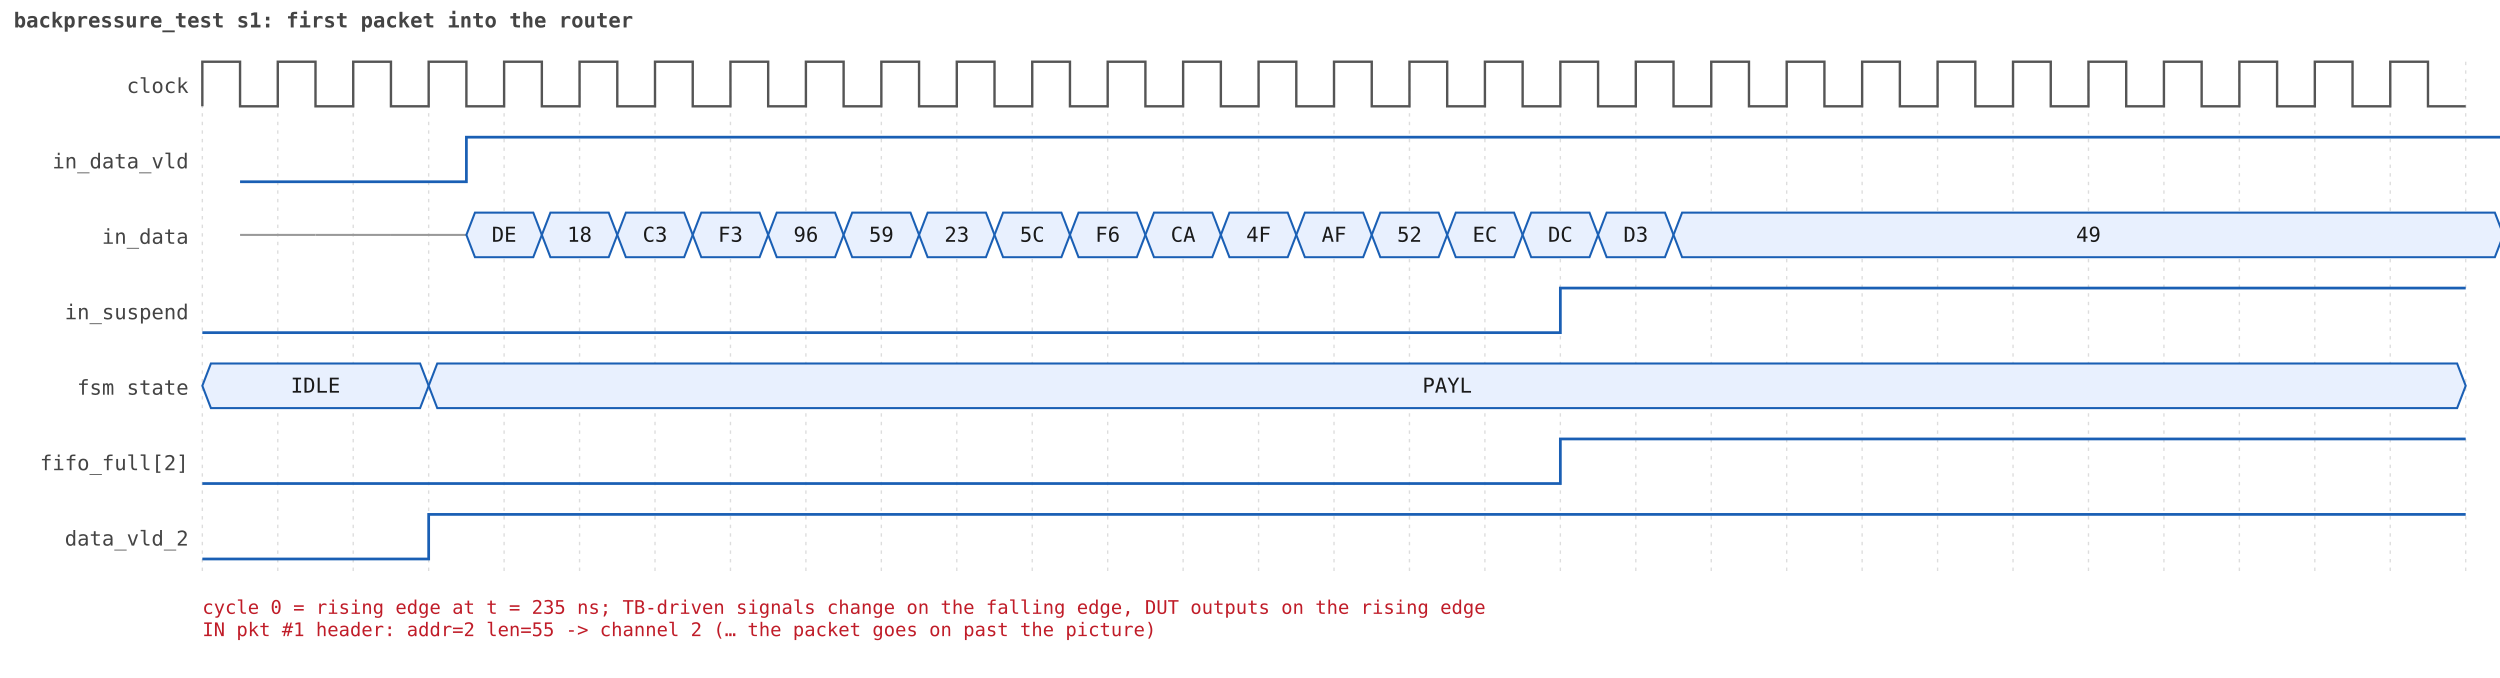
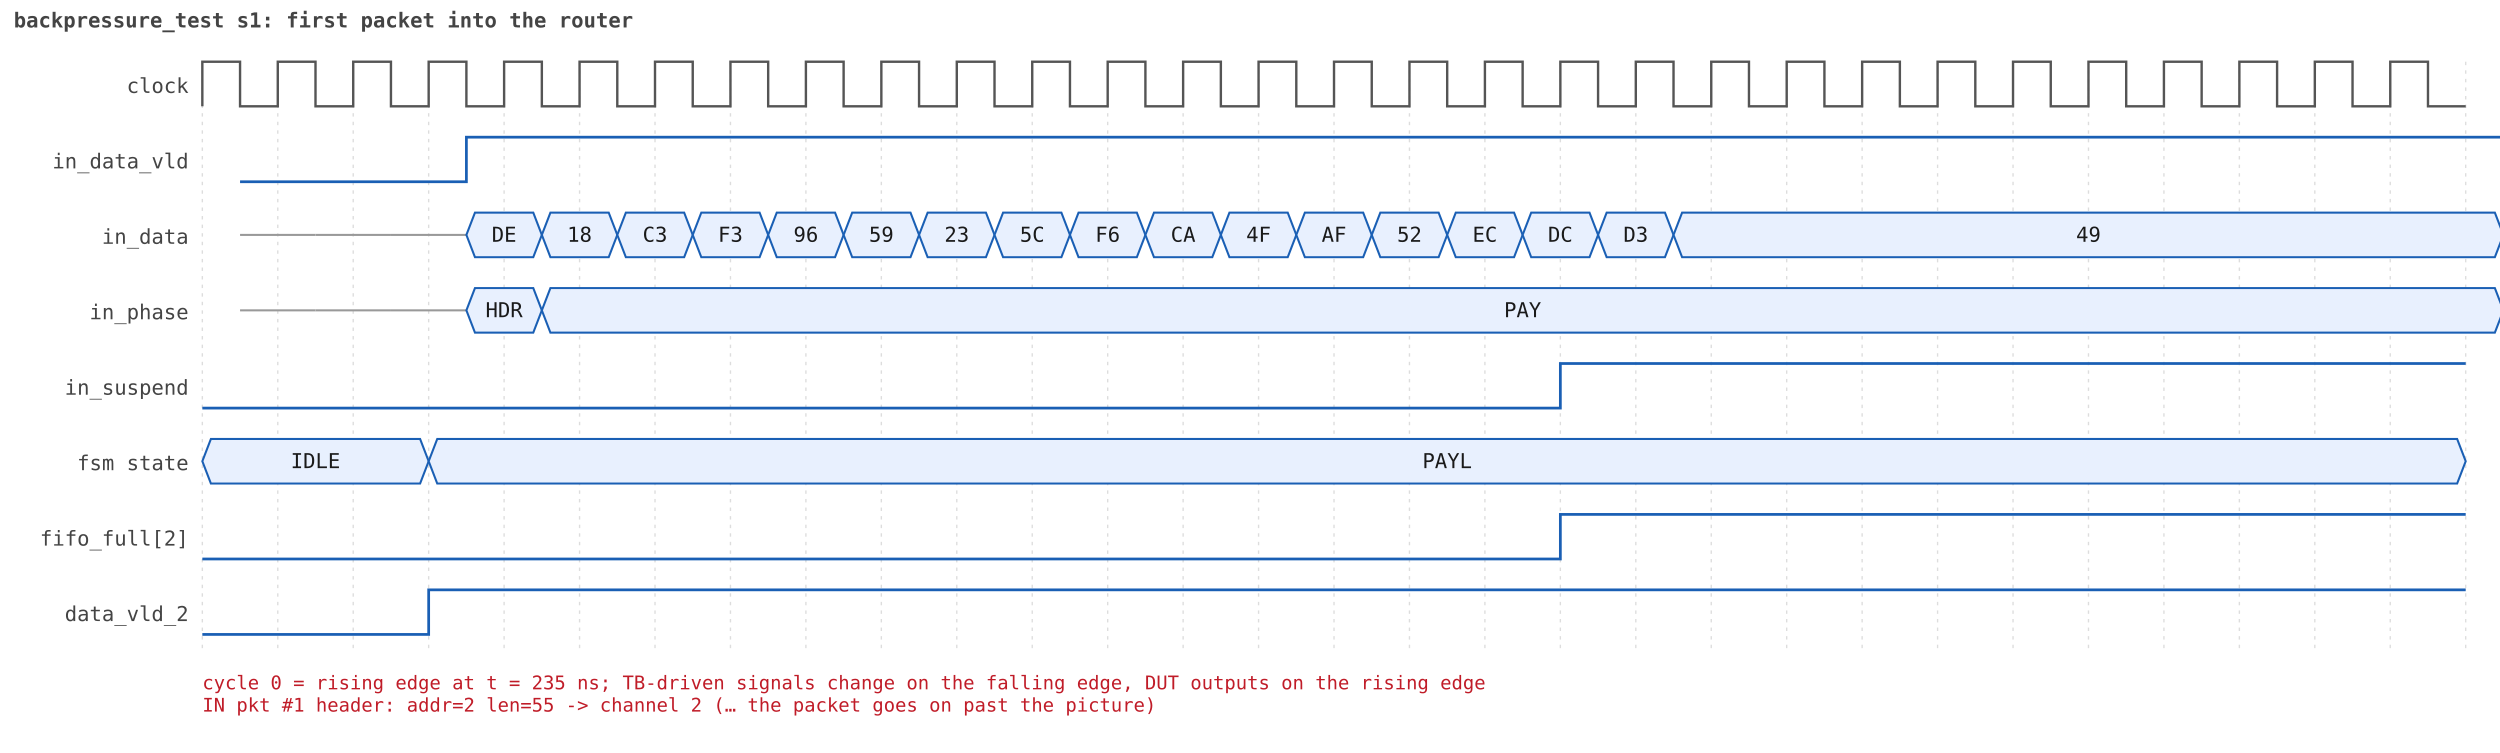
- <svg xmlns="http://www.w3.org/2000/svg" width="1458" height="395" viewBox="0 0 1458 395" font-family="monospace" font-size="12">
+ <svg xmlns="http://www.w3.org/2000/svg" width="1458" height="439" viewBox="0 0 1458 439" font-family="monospace" font-size="12">
  <style>.lbl{fill:#444}.sig{fill:none;stroke:#1a5fb4;stroke-width:1.6}.clk{fill:none;stroke:#555;stroke-width:1.4}.bus{fill:#e8f0fe;stroke:#1a5fb4;stroke-width:1.2}.idle{stroke:#999;stroke-width:1.2;stroke-dasharray:0}.z{stroke:#999;stroke-dasharray:3 3}.txt{fill:#1a1a1a;text-anchor:middle}.grid{stroke:#ddd;stroke-width:0.8;stroke-dasharray:2 3}.note{fill:#c01c28;font-size:11px}@media (prefers-color-scheme: dark){.lbl{fill:#ccc}.clk{stroke:#aaa}.txt{fill:#eee}.bus{fill:#1e2a44}.grid{stroke:#444}}</style>
  <text class="lbl" x="8" y="16" font-weight="bold">backpressure_test s1: first packet into the router</text>
-   <line class="grid" x1="118" y1="36" x2="118" y2="334" />
-   <line class="grid" x1="162" y1="36" x2="162" y2="334" />
-   <line class="grid" x1="206" y1="36" x2="206" y2="334" />
-   <line class="grid" x1="250" y1="36" x2="250" y2="334" />
-   <line class="grid" x1="294" y1="36" x2="294" y2="334" />
-   <line class="grid" x1="338" y1="36" x2="338" y2="334" />
-   <line class="grid" x1="382" y1="36" x2="382" y2="334" />
-   <line class="grid" x1="426" y1="36" x2="426" y2="334" />
-   <line class="grid" x1="470" y1="36" x2="470" y2="334" />
-   <line class="grid" x1="514" y1="36" x2="514" y2="334" />
-   <line class="grid" x1="558" y1="36" x2="558" y2="334" />
-   <line class="grid" x1="602" y1="36" x2="602" y2="334" />
-   <line class="grid" x1="646" y1="36" x2="646" y2="334" />
-   <line class="grid" x1="690" y1="36" x2="690" y2="334" />
-   <line class="grid" x1="734" y1="36" x2="734" y2="334" />
-   <line class="grid" x1="778" y1="36" x2="778" y2="334" />
-   <line class="grid" x1="822" y1="36" x2="822" y2="334" />
-   <line class="grid" x1="866" y1="36" x2="866" y2="334" />
-   <line class="grid" x1="910" y1="36" x2="910" y2="334" />
-   <line class="grid" x1="954" y1="36" x2="954" y2="334" />
-   <line class="grid" x1="998" y1="36" x2="998" y2="334" />
-   <line class="grid" x1="1042" y1="36" x2="1042" y2="334" />
-   <line class="grid" x1="1086" y1="36" x2="1086" y2="334" />
-   <line class="grid" x1="1130" y1="36" x2="1130" y2="334" />
-   <line class="grid" x1="1174" y1="36" x2="1174" y2="334" />
-   <line class="grid" x1="1218" y1="36" x2="1218" y2="334" />
-   <line class="grid" x1="1262" y1="36" x2="1262" y2="334" />
-   <line class="grid" x1="1306" y1="36" x2="1306" y2="334" />
-   <line class="grid" x1="1350" y1="36" x2="1350" y2="334" />
-   <line class="grid" x1="1394" y1="36" x2="1394" y2="334" />
-   <line class="grid" x1="1438" y1="36" x2="1438" y2="334" />
+   <line class="grid" x1="118" y1="36" x2="118" y2="378" />
+   <line class="grid" x1="162" y1="36" x2="162" y2="378" />
+   <line class="grid" x1="206" y1="36" x2="206" y2="378" />
+   <line class="grid" x1="250" y1="36" x2="250" y2="378" />
+   <line class="grid" x1="294" y1="36" x2="294" y2="378" />
+   <line class="grid" x1="338" y1="36" x2="338" y2="378" />
+   <line class="grid" x1="382" y1="36" x2="382" y2="378" />
+   <line class="grid" x1="426" y1="36" x2="426" y2="378" />
+   <line class="grid" x1="470" y1="36" x2="470" y2="378" />
+   <line class="grid" x1="514" y1="36" x2="514" y2="378" />
+   <line class="grid" x1="558" y1="36" x2="558" y2="378" />
+   <line class="grid" x1="602" y1="36" x2="602" y2="378" />
+   <line class="grid" x1="646" y1="36" x2="646" y2="378" />
+   <line class="grid" x1="690" y1="36" x2="690" y2="378" />
+   <line class="grid" x1="734" y1="36" x2="734" y2="378" />
+   <line class="grid" x1="778" y1="36" x2="778" y2="378" />
+   <line class="grid" x1="822" y1="36" x2="822" y2="378" />
+   <line class="grid" x1="866" y1="36" x2="866" y2="378" />
+   <line class="grid" x1="910" y1="36" x2="910" y2="378" />
+   <line class="grid" x1="954" y1="36" x2="954" y2="378" />
+   <line class="grid" x1="998" y1="36" x2="998" y2="378" />
+   <line class="grid" x1="1042" y1="36" x2="1042" y2="378" />
+   <line class="grid" x1="1086" y1="36" x2="1086" y2="378" />
+   <line class="grid" x1="1130" y1="36" x2="1130" y2="378" />
+   <line class="grid" x1="1174" y1="36" x2="1174" y2="378" />
+   <line class="grid" x1="1218" y1="36" x2="1218" y2="378" />
+   <line class="grid" x1="1262" y1="36" x2="1262" y2="378" />
+   <line class="grid" x1="1306" y1="36" x2="1306" y2="378" />
+   <line class="grid" x1="1350" y1="36" x2="1350" y2="378" />
+   <line class="grid" x1="1394" y1="36" x2="1394" y2="378" />
+   <line class="grid" x1="1438" y1="36" x2="1438" y2="378" />
  <text class="lbl" x="110" y="54.2" text-anchor="end">clock</text>
  <path class="clk" d="M118,62 L118,36 L140.0,36 L140.0,62 L162,62 L162,62 L162,36 L184.0,36 L184.0,62 L206,62 L206,62 L206,36 L228.0,36 L228.0,62 L250,62 L250,62 L250,36 L272.0,36 L272.0,62 L294,62 L294,62 L294,36 L316.0,36 L316.0,62 L338,62 L338,62 L338,36 L360.0,36 L360.0,62 L382,62 L382,62 L382,36 L404.0,36 L404.0,62 L426,62 L426,62 L426,36 L448.0,36 L448.0,62 L470,62 L470,62 L470,36 L492.0,36 L492.0,62 L514,62 L514,62 L514,36 L536.0,36 L536.0,62 L558,62 L558,62 L558,36 L580.0,36 L580.0,62 L602,62 L602,62 L602,36 L624.0,36 L624.0,62 L646,62 L646,62 L646,36 L668.0,36 L668.0,62 L690,62 L690,62 L690,36 L712.0,36 L712.0,62 L734,62 L734,62 L734,36 L756.0,36 L756.0,62 L778,62 L778,62 L778,36 L800.0,36 L800.0,62 L822,62 L822,62 L822,36 L844.0,36 L844.0,62 L866,62 L866,62 L866,36 L888.0,36 L888.0,62 L910,62 L910,62 L910,36 L932.0,36 L932.0,62 L954,62 L954,62 L954,36 L976.0,36 L976.0,62 L998,62 L998,62 L998,36 L1020.0,36 L1020.0,62 L1042,62 L1042,62 L1042,36 L1064.0,36 L1064.0,62 L1086,62 L1086,62 L1086,36 L1108.0,36 L1108.0,62 L1130,62 L1130,62 L1130,36 L1152.0,36 L1152.0,62 L1174,62 L1174,62 L1174,36 L1196.0,36 L1196.0,62 L1218,62 L1218,62 L1218,36 L1240.0,36 L1240.0,62 L1262,62 L1262,62 L1262,36 L1284.0,36 L1284.0,62 L1306,62 L1306,62 L1306,36 L1328.0,36 L1328.0,62 L1350,62 L1350,62 L1350,36 L1372.0,36 L1372.0,62 L1394,62 L1394,62 L1394,36 L1416.0,36 L1416.0,62 L1438,62" />
  <text class="lbl" x="110" y="98.2" text-anchor="end">in_data_vld</text>
  <path class="sig" d="M140.0,106 L184.0,106 L184.0,106 L228.0,106 L228.0,106 L272.0,106 L272.0,106 L272.0,80 L316.0,80 L316.0,80 L360.0,80 L360.0,80 L404.0,80 L404.0,80 L448.0,80 L448.0,80 L492.0,80 L492.0,80 L536.0,80 L536.0,80 L580.0,80 L580.0,80 L624.0,80 L624.0,80 L668.0,80 L668.0,80 L712.0,80 L712.0,80 L756.0,80 L756.0,80 L800.0,80 L800.0,80 L844.0,80 L844.0,80 L888.0,80 L888.0,80 L932.0,80 L932.0,80 L976.0,80 L976.0,80 L1020.0,80 L1020.0,80 L1064.0,80 L1064.0,80 L1108.0,80 L1108.0,80 L1152.0,80 L1152.0,80 L1196.0,80 L1196.0,80 L1240.0,80 L1240.0,80 L1284.0,80 L1284.0,80 L1328.0,80 L1328.0,80 L1372.0,80 L1372.0,80 L1416.0,80 L1416.0,80 L1460.0,80" />
  <text class="lbl" x="110" y="142.2" text-anchor="end">in_data</text>
  <line class="idle" x1="140.0" y1="137.0" x2="184.0" y2="137.0" />
  <line class="idle" x1="184.0" y1="137.0" x2="228.0" y2="137.0" />
  <line class="idle" x1="228.0" y1="137.0" x2="272.0" y2="137.0" />
  <path class="bus" d="M272.0,137.0 L277.0,124 L311.0,124 L316.0,137.0 L311.0,150 L277.0,150 Z" />
  <text class="txt" x="294.0" y="141.0">DE</text>
  <path class="bus" d="M316.0,137.0 L321.0,124 L355.0,124 L360.0,137.0 L355.0,150 L321.0,150 Z" />
  <text class="txt" x="338.0" y="141.0">18</text>
  <path class="bus" d="M360.0,137.0 L365.0,124 L399.0,124 L404.0,137.0 L399.0,150 L365.0,150 Z" />
  <text class="txt" x="382.0" y="141.0">C3</text>
  <path class="bus" d="M404.0,137.0 L409.0,124 L443.0,124 L448.0,137.0 L443.0,150 L409.0,150 Z" />
  <text class="txt" x="426.0" y="141.0">F3</text>
  <path class="bus" d="M448.0,137.0 L453.0,124 L487.0,124 L492.0,137.0 L487.0,150 L453.0,150 Z" />
  <text class="txt" x="470.0" y="141.0">96</text>
  <path class="bus" d="M492.0,137.0 L497.0,124 L531.0,124 L536.0,137.0 L531.0,150 L497.0,150 Z" />
  <text class="txt" x="514.0" y="141.0">59</text>
  <path class="bus" d="M536.0,137.0 L541.0,124 L575.0,124 L580.0,137.0 L575.0,150 L541.0,150 Z" />
  <text class="txt" x="558.0" y="141.0">23</text>
  <path class="bus" d="M580.0,137.0 L585.0,124 L619.0,124 L624.0,137.0 L619.0,150 L585.0,150 Z" />
  <text class="txt" x="602.0" y="141.0">5C</text>
  <path class="bus" d="M624.0,137.0 L629.0,124 L663.0,124 L668.0,137.0 L663.0,150 L629.0,150 Z" />
  <text class="txt" x="646.0" y="141.0">F6</text>
  <path class="bus" d="M668.0,137.0 L673.0,124 L707.0,124 L712.0,137.0 L707.0,150 L673.0,150 Z" />
  <text class="txt" x="690.0" y="141.0">CA</text>
  <path class="bus" d="M712.0,137.0 L717.0,124 L751.0,124 L756.0,137.0 L751.0,150 L717.0,150 Z" />
  <text class="txt" x="734.0" y="141.0">4F</text>
  <path class="bus" d="M756.0,137.0 L761.0,124 L795.0,124 L800.0,137.0 L795.0,150 L761.0,150 Z" />
  <text class="txt" x="778.0" y="141.0">AF</text>
  <path class="bus" d="M800.0,137.0 L805.0,124 L839.0,124 L844.0,137.0 L839.0,150 L805.0,150 Z" />
  <text class="txt" x="822.0" y="141.0">52</text>
  <path class="bus" d="M844.0,137.0 L849.0,124 L883.0,124 L888.0,137.0 L883.0,150 L849.0,150 Z" />
  <text class="txt" x="866.0" y="141.0">EC</text>
  <path class="bus" d="M888.0,137.0 L893.0,124 L927.0,124 L932.0,137.0 L927.0,150 L893.0,150 Z" />
  <text class="txt" x="910.0" y="141.0">DC</text>
  <path class="bus" d="M932.0,137.0 L937.0,124 L971.0,124 L976.0,137.0 L971.0,150 L937.0,150 Z" />
  <text class="txt" x="954.0" y="141.0">D3</text>
  <path class="bus" d="M976.0,137.0 L981.0,124 L1455.0,124 L1460.0,137.0 L1455.0,150 L981.0,150 Z" />
  <text class="txt" x="1218.0" y="141.0">49</text>
-   <text class="lbl" x="110" y="186.2" text-anchor="end">in_suspend</text>
-   <path class="sig" d="M118,194 L162,194 L162,194 L206,194 L206,194 L250,194 L250,194 L294,194 L294,194 L338,194 L338,194 L382,194 L382,194 L426,194 L426,194 L470,194 L470,194 L514,194 L514,194 L558,194 L558,194 L602,194 L602,194 L646,194 L646,194 L690,194 L690,194 L734,194 L734,194 L778,194 L778,194 L822,194 L822,194 L866,194 L866,194 L910,194 L910,194 L910,168 L954,168 L954,168 L998,168 L998,168 L1042,168 L1042,168 L1086,168 L1086,168 L1130,168 L1130,168 L1174,168 L1174,168 L1218,168 L1218,168 L1262,168 L1262,168 L1306,168 L1306,168 L1350,168 L1350,168 L1394,168 L1394,168 L1438,168" />
-   <text class="lbl" x="110" y="230.2" text-anchor="end">fsm state</text>
-   <path class="bus" d="M118,225.0 L123,212 L245,212 L250,225.0 L245,238 L123,238 Z" />
-   <text class="txt" x="184.0" y="229.0">IDLE</text>
-   <path class="bus" d="M250,225.0 L255,212 L1433,212 L1438,225.0 L1433,238 L255,238 Z" />
-   <text class="txt" x="844.0" y="229.0">PAYL</text>
-   <text class="lbl" x="110" y="274.2" text-anchor="end">fifo_full[2]</text>
-   <path class="sig" d="M118,282 L162,282 L162,282 L206,282 L206,282 L250,282 L250,282 L294,282 L294,282 L338,282 L338,282 L382,282 L382,282 L426,282 L426,282 L470,282 L470,282 L514,282 L514,282 L558,282 L558,282 L602,282 L602,282 L646,282 L646,282 L690,282 L690,282 L734,282 L734,282 L778,282 L778,282 L822,282 L822,282 L866,282 L866,282 L910,282 L910,282 L910,256 L954,256 L954,256 L998,256 L998,256 L1042,256 L1042,256 L1086,256 L1086,256 L1130,256 L1130,256 L1174,256 L1174,256 L1218,256 L1218,256 L1262,256 L1262,256 L1306,256 L1306,256 L1350,256 L1350,256 L1394,256 L1394,256 L1438,256" />
-   <text class="lbl" x="110" y="318.2" text-anchor="end">data_vld_2</text>
-   <path class="sig" d="M118,326 L162,326 L162,326 L206,326 L206,326 L250,326 L250,326 L250,300 L294,300 L294,300 L338,300 L338,300 L382,300 L382,300 L426,300 L426,300 L470,300 L470,300 L514,300 L514,300 L558,300 L558,300 L602,300 L602,300 L646,300 L646,300 L690,300 L690,300 L734,300 L734,300 L778,300 L778,300 L822,300 L822,300 L866,300 L866,300 L910,300 L910,300 L954,300 L954,300 L998,300 L998,300 L1042,300 L1042,300 L1086,300 L1086,300 L1130,300 L1130,300 L1174,300 L1174,300 L1218,300 L1218,300 L1262,300 L1262,300 L1306,300 L1306,300 L1350,300 L1350,300 L1394,300 L1394,300 L1438,300" />
-   <text class="note" x="118" y="358">cycle 0 = rising edge at t = 235 ns; TB-driven signals change on the falling edge, DUT outputs on the rising edge</text>
-   <text class="note" x="118" y="371">IN  pkt #1 header: addr=2 len=55 -&gt; channel 2   (… the packet goes on past the picture)</text>
+   <text class="lbl" x="110" y="186.2" text-anchor="end">in_phase</text>
+   <line class="idle" x1="140.0" y1="181.0" x2="184.0" y2="181.0" />
+   <line class="idle" x1="184.0" y1="181.0" x2="228.0" y2="181.0" />
+   <line class="idle" x1="228.0" y1="181.0" x2="272.0" y2="181.0" />
+   <path class="bus" d="M272.0,181.0 L277.0,168 L311.0,168 L316.0,181.0 L311.0,194 L277.0,194 Z" />
+   <text class="txt" x="294.0" y="185.0">HDR</text>
+   <path class="bus" d="M316.0,181.0 L321.0,168 L1455.0,168 L1460.0,181.0 L1455.0,194 L321.0,194 Z" />
+   <text class="txt" x="888.0" y="185.0">PAY</text>
+   <text class="lbl" x="110" y="230.2" text-anchor="end">in_suspend</text>
+   <path class="sig" d="M118,238 L162,238 L162,238 L206,238 L206,238 L250,238 L250,238 L294,238 L294,238 L338,238 L338,238 L382,238 L382,238 L426,238 L426,238 L470,238 L470,238 L514,238 L514,238 L558,238 L558,238 L602,238 L602,238 L646,238 L646,238 L690,238 L690,238 L734,238 L734,238 L778,238 L778,238 L822,238 L822,238 L866,238 L866,238 L910,238 L910,238 L910,212 L954,212 L954,212 L998,212 L998,212 L1042,212 L1042,212 L1086,212 L1086,212 L1130,212 L1130,212 L1174,212 L1174,212 L1218,212 L1218,212 L1262,212 L1262,212 L1306,212 L1306,212 L1350,212 L1350,212 L1394,212 L1394,212 L1438,212" />
+   <text class="lbl" x="110" y="274.2" text-anchor="end">fsm state</text>
+   <path class="bus" d="M118,269.0 L123,256 L245,256 L250,269.0 L245,282 L123,282 Z" />
+   <text class="txt" x="184.0" y="273.0">IDLE</text>
+   <path class="bus" d="M250,269.0 L255,256 L1433,256 L1438,269.0 L1433,282 L255,282 Z" />
+   <text class="txt" x="844.0" y="273.0">PAYL</text>
+   <text class="lbl" x="110" y="318.2" text-anchor="end">fifo_full[2]</text>
+   <path class="sig" d="M118,326 L162,326 L162,326 L206,326 L206,326 L250,326 L250,326 L294,326 L294,326 L338,326 L338,326 L382,326 L382,326 L426,326 L426,326 L470,326 L470,326 L514,326 L514,326 L558,326 L558,326 L602,326 L602,326 L646,326 L646,326 L690,326 L690,326 L734,326 L734,326 L778,326 L778,326 L822,326 L822,326 L866,326 L866,326 L910,326 L910,326 L910,300 L954,300 L954,300 L998,300 L998,300 L1042,300 L1042,300 L1086,300 L1086,300 L1130,300 L1130,300 L1174,300 L1174,300 L1218,300 L1218,300 L1262,300 L1262,300 L1306,300 L1306,300 L1350,300 L1350,300 L1394,300 L1394,300 L1438,300" />
+   <text class="lbl" x="110" y="362.2" text-anchor="end">data_vld_2</text>
+   <path class="sig" d="M118,370 L162,370 L162,370 L206,370 L206,370 L250,370 L250,370 L250,344 L294,344 L294,344 L338,344 L338,344 L382,344 L382,344 L426,344 L426,344 L470,344 L470,344 L514,344 L514,344 L558,344 L558,344 L602,344 L602,344 L646,344 L646,344 L690,344 L690,344 L734,344 L734,344 L778,344 L778,344 L822,344 L822,344 L866,344 L866,344 L910,344 L910,344 L954,344 L954,344 L998,344 L998,344 L1042,344 L1042,344 L1086,344 L1086,344 L1130,344 L1130,344 L1174,344 L1174,344 L1218,344 L1218,344 L1262,344 L1262,344 L1306,344 L1306,344 L1350,344 L1350,344 L1394,344 L1394,344 L1438,344" />
+   <text class="note" x="118" y="402">cycle 0 = rising edge at t = 235 ns; TB-driven signals change on the falling edge, DUT outputs on the rising edge</text>
+   <text class="note" x="118" y="415">IN  pkt #1 header: addr=2 len=55 -&gt; channel 2   (… the packet goes on past the picture)</text>
</svg>
